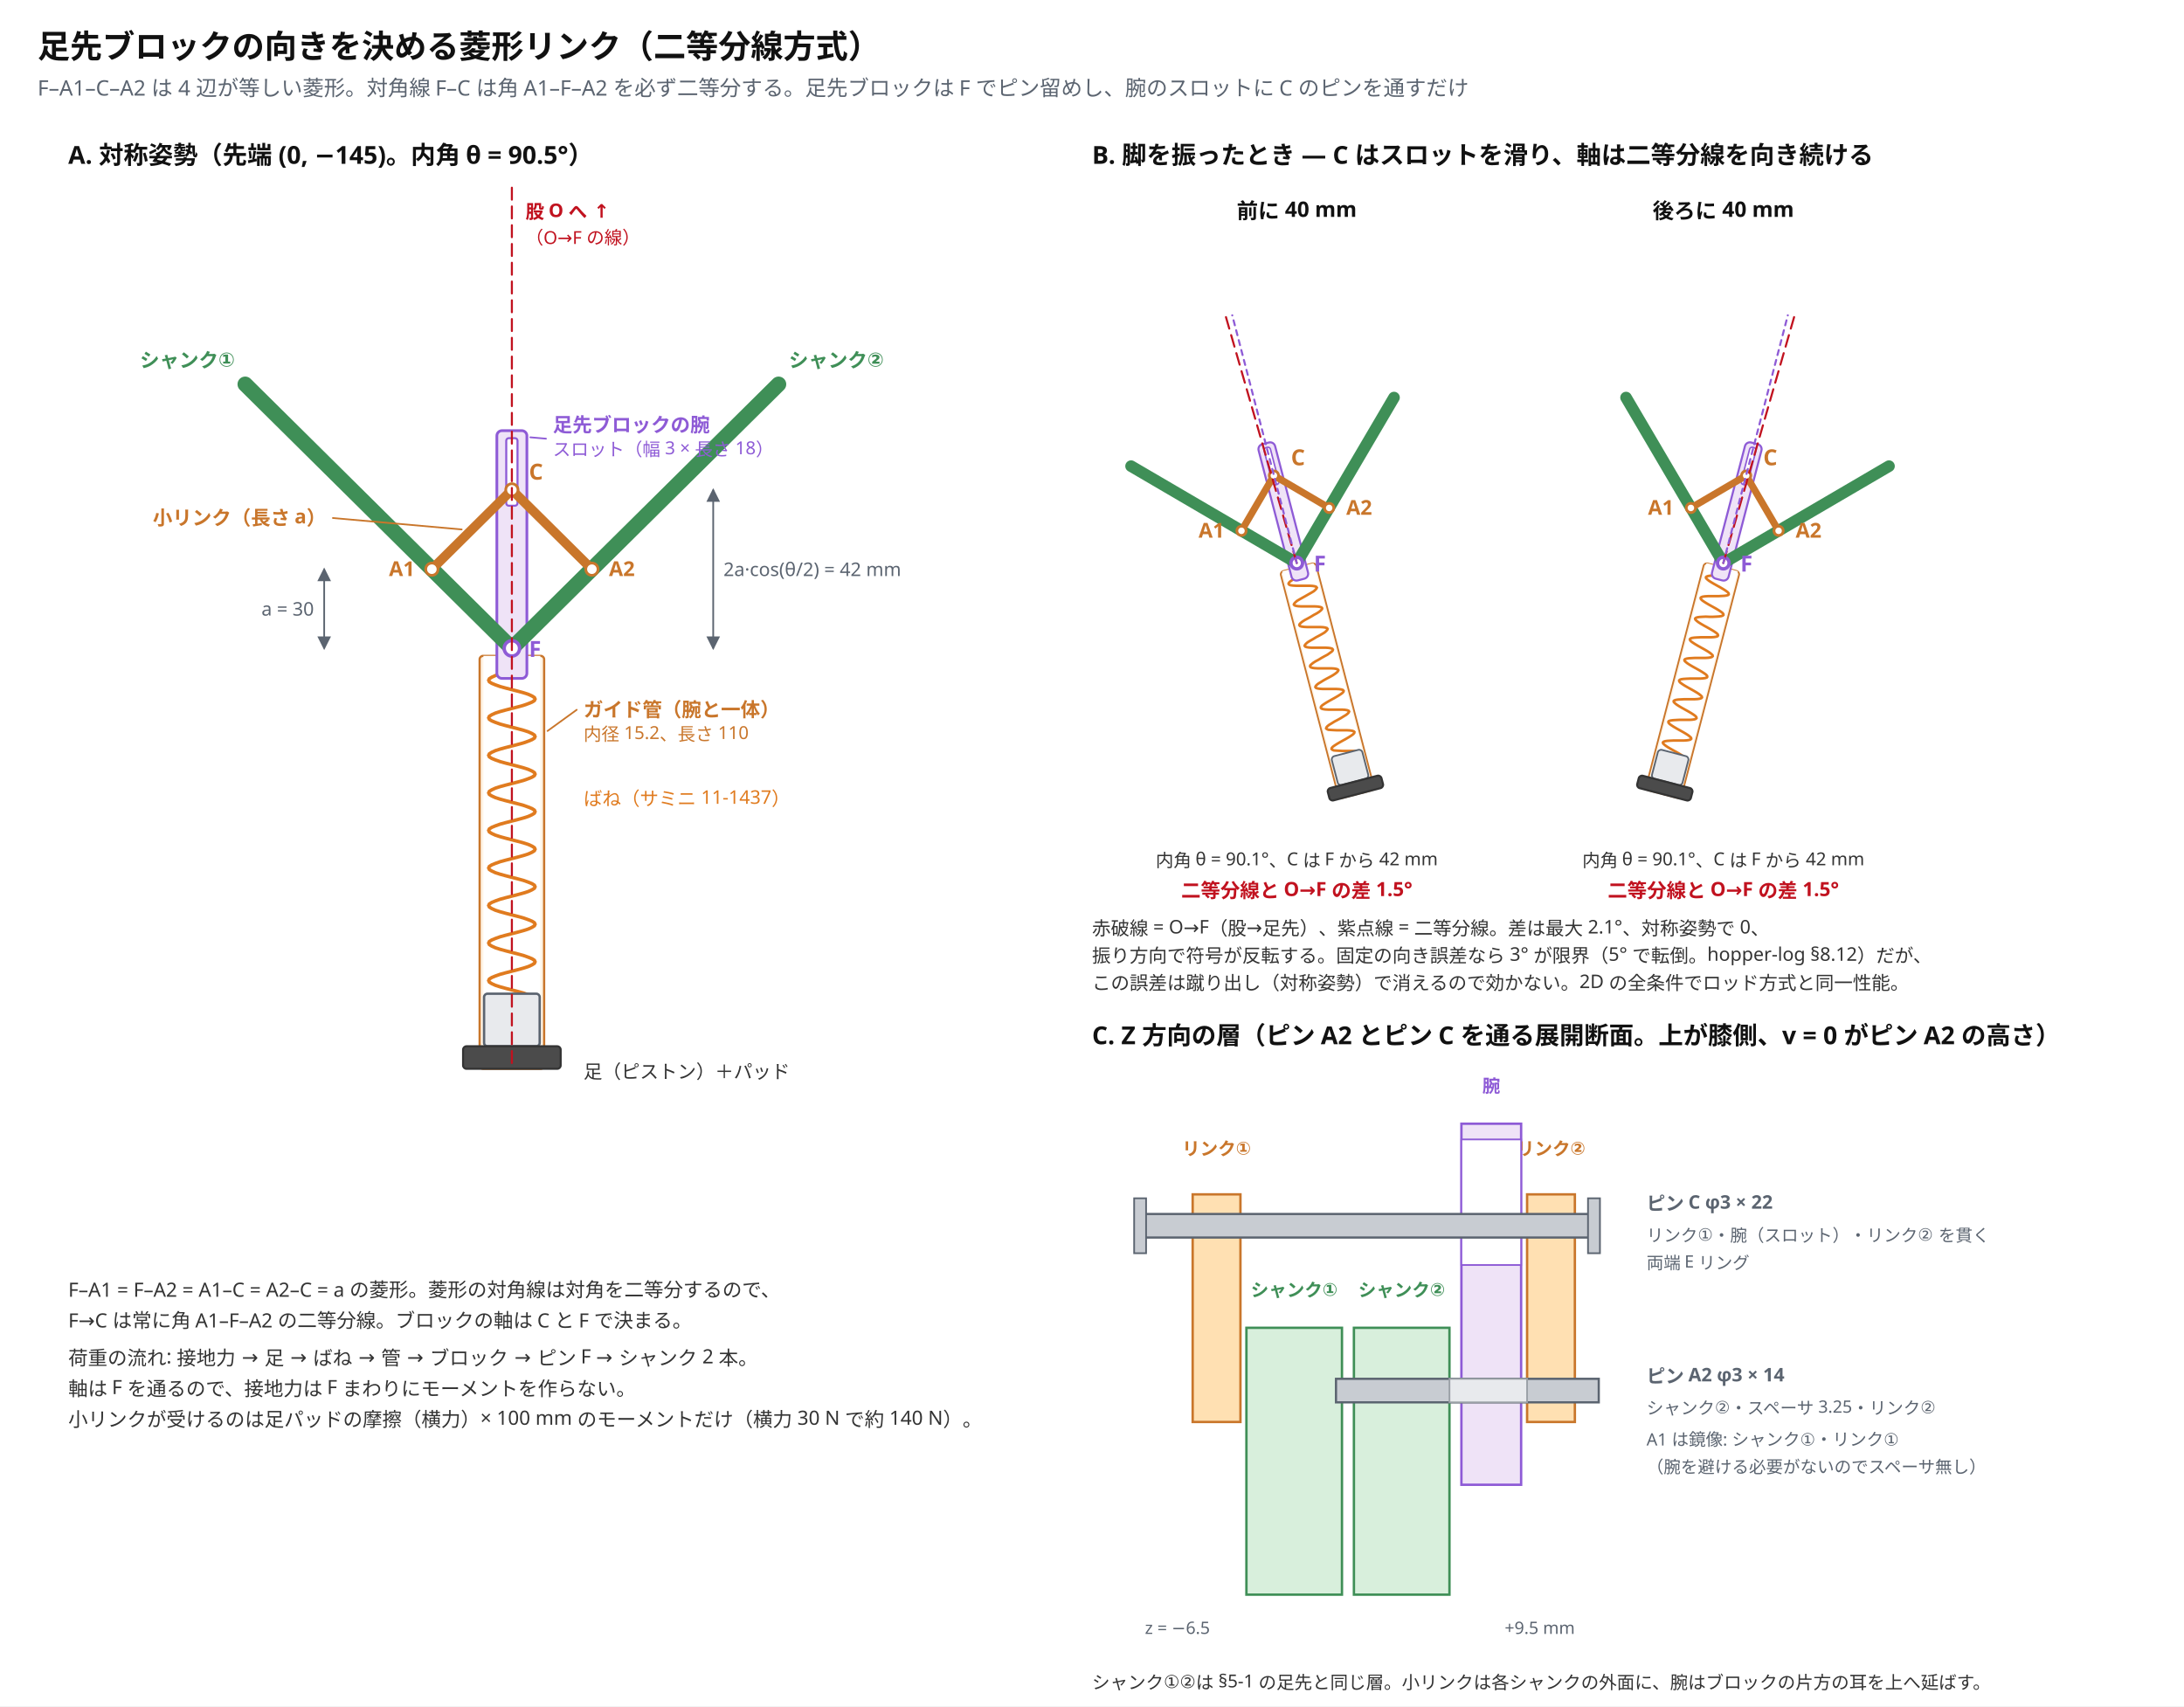
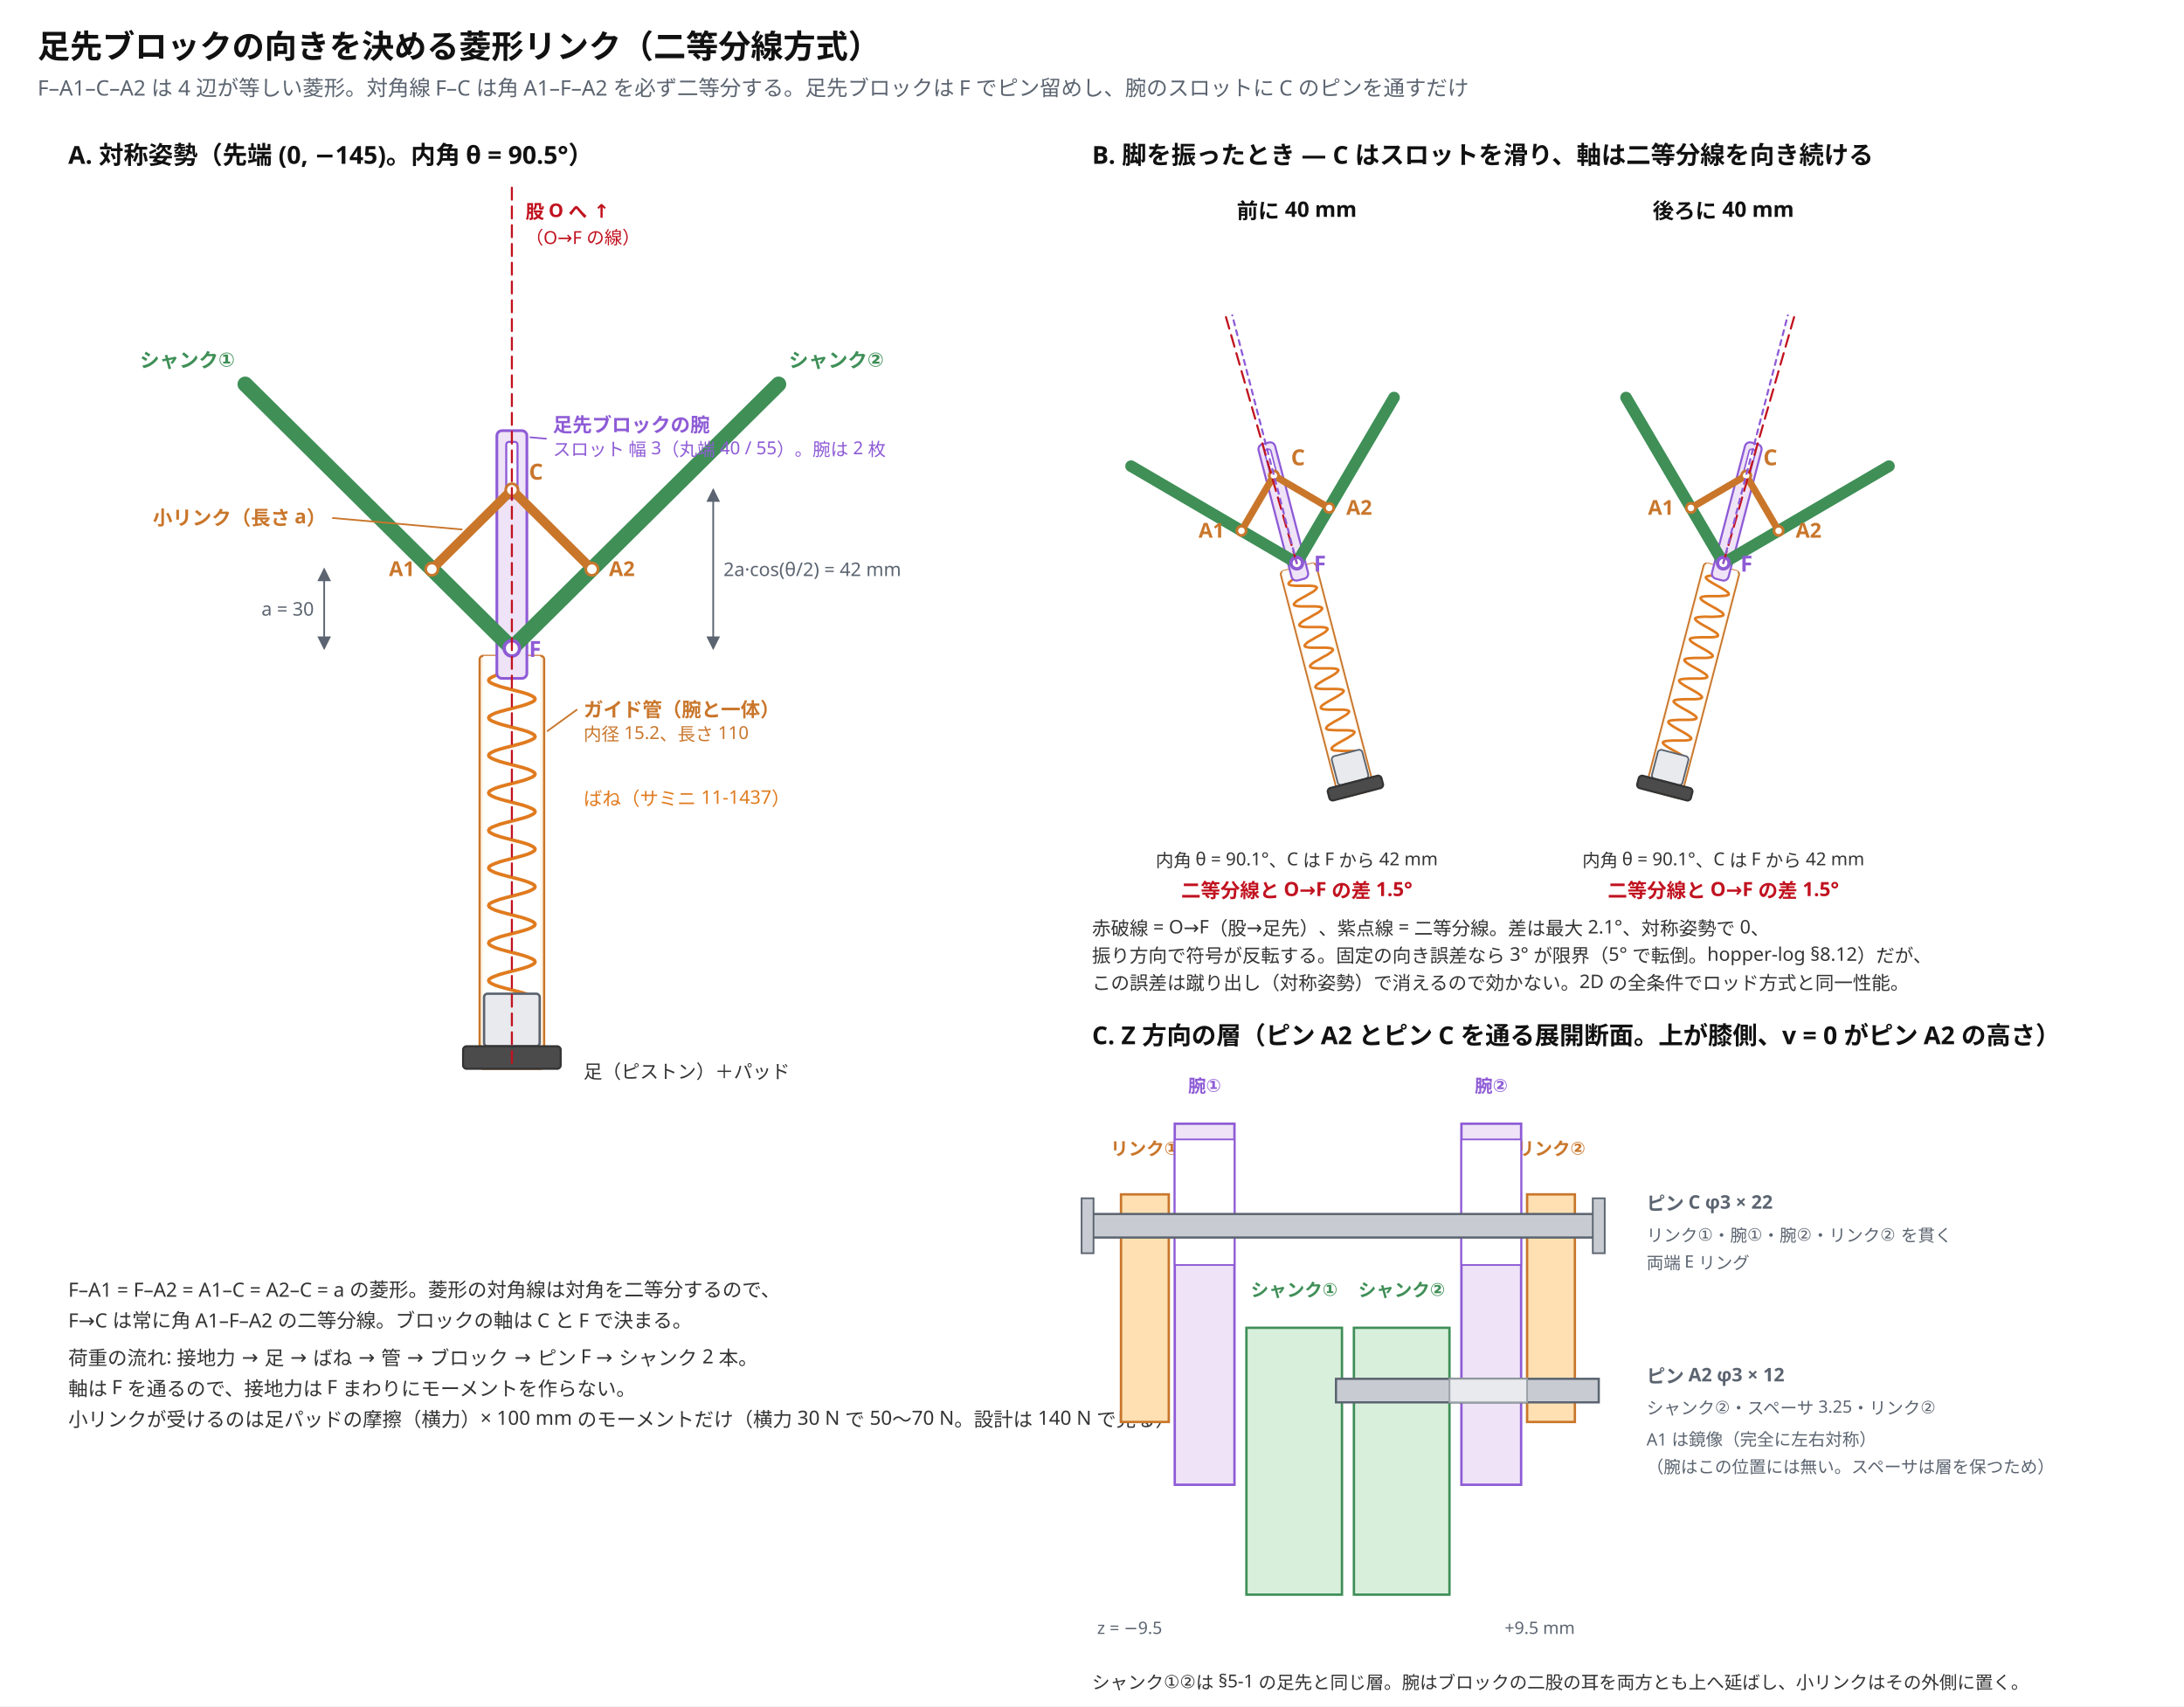
<svg xmlns="http://www.w3.org/2000/svg" width="1280" height="1000" viewBox="0 0 1280 1000" font-family="Segoe UI, Meiryo, sans-serif" font-size="12">
  <defs>
    <marker id="d1" markerWidth="8" markerHeight="8" refX="7" refY="4" orient="auto">
      <path d="M0,0 L8,4 L0,8 z" fill="#5b6470" />
    </marker>
    <marker id="d2" markerWidth="8" markerHeight="8" refX="1" refY="4" orient="auto">
      <path d="M8,0 L0,4 L8,8 z" fill="#5b6470" />
    </marker>
  </defs>
  <rect x="0.0" y="0.0" width="1280.0" height="1000.0" rx="0.0" fill="#ffffff" stroke="none" stroke-width="0.0" />
  <text x="22.0" y="34.0" font-size="19" fill="#111" text-anchor="start" font-weight="bold">足先ブロックの向きを決める菱形リンク（二等分線方式）</text>
  <text x="22.0" y="56.0" font-size="12.5" fill="#5b6470" text-anchor="start" font-weight="normal">F–A1–C–A2 は 4 辺が等しい菱形。対角線 F–C は角 A1–F–A2 を必ず二等分する。足先ブロックは F でピン留めし、腕のスロットに C のピンを通すだけ</text>
  <text x="40.0" y="96.0" font-size="14.5" fill="#111" text-anchor="start" font-weight="bold">A. 対称姿勢（先端 (0, −145)。内角 θ = 90.5°）</text>
  <g transform="translate(300.0,380.0) rotate(0.0)">
    <rect x="-18.9" y="4.4" width="37.8" height="242.0" rx="2.0" fill="#fff4e5" stroke="#c9762b" stroke-width="1.3" />
    <rect x="-16.7" y="4.4" width="33.4" height="242.0" rx="0.0" fill="#ffffff" stroke="none" stroke-width="0.0" />
  </g>
  <polyline points="300.0,393.2 296.5,394.1 293.2,395.0 290.4,395.9 288.2,396.9 286.8,397.8 286.4,398.7 286.8,399.6 288.2,400.5 290.4,401.4 293.2,402.4 296.5,403.3 300.0,404.2 303.5,405.1 306.8,406.0 309.6,406.9 311.8,407.9 313.2,408.8 313.6,409.7 313.2,410.6 311.8,411.5 309.6,412.4 306.8,413.4 303.5,414.3 300.0,415.2 296.5,416.1 293.2,417.0 290.4,417.9 288.2,418.9 286.8,419.8 286.4,420.7 286.8,421.6 288.2,422.5 290.4,423.4 293.2,424.4 296.5,425.3 300.0,426.2 303.5,427.1 306.8,428.0 309.6,428.9 311.8,429.9 313.2,430.8 313.6,431.7 313.2,432.6 311.8,433.5 309.6,434.4 306.8,435.4 303.5,436.3 300.0,437.2 296.5,438.1 293.2,439.0 290.4,439.9 288.2,440.9 286.8,441.8 286.4,442.7 286.8,443.6 288.2,444.5 290.4,445.4 293.2,446.4 296.5,447.3 300.0,448.2 303.5,449.1 306.8,450.0 309.6,450.9 311.8,451.9 313.2,452.8 313.6,453.7 313.2,454.6 311.8,455.5 309.6,456.4 306.8,457.4 303.5,458.3 300.0,459.2 296.5,460.1 293.2,461.0 290.4,461.9 288.2,462.9 286.8,463.8 286.4,464.7 286.8,465.6 288.2,466.5 290.4,467.5 293.2,468.4 296.5,469.3 300.0,470.2 303.5,471.1 306.8,472.0 309.6,473.0 311.8,473.9 313.2,474.8 313.6,475.7 313.2,476.6 311.8,477.5 309.6,478.5 306.8,479.4 303.5,480.3 300.0,481.2 296.5,482.1 293.2,483.0 290.4,484.0 288.2,484.9 286.8,485.8 286.4,486.7 286.8,487.6 288.2,488.5 290.4,489.5 293.2,490.4 296.5,491.3 300.0,492.2 303.5,493.1 306.8,494.0 309.6,494.9 311.8,495.9 313.2,496.8 313.6,497.7 313.2,498.6 311.8,499.5 309.6,500.5 306.8,501.4 303.5,502.3 300.0,503.2 296.5,504.1 293.2,505.0 290.4,506.0 288.2,506.9 286.8,507.8 286.4,508.7 286.8,509.6 288.2,510.5 290.4,511.5 293.2,512.4 296.5,513.3 300.0,514.2 303.5,515.1 306.8,516.0 309.6,517.0 311.8,517.9 313.2,518.8 313.6,519.7 313.2,520.6 311.8,521.5 309.6,522.5 306.8,523.4 303.5,524.3 300.0,525.2 296.5,526.1 293.2,527.0 290.4,528.0 288.2,528.9 286.8,529.8 286.4,530.7 286.8,531.6 288.2,532.5 290.4,533.5 293.2,534.4 296.5,535.3 300.0,536.2 303.5,537.1 306.8,538.0 309.6,539.0 311.8,539.9 313.2,540.8 313.6,541.7 313.2,542.6 311.8,543.5 309.6,544.5 306.8,545.4 303.5,546.3 300.0,547.2 296.5,548.1 293.2,549.0 290.4,550.0 288.2,550.9 286.8,551.8 286.4,552.7 286.8,553.6 288.2,554.5 290.4,555.5 293.2,556.4 296.5,557.3 300.0,558.2 303.5,559.1 306.8,560.0 309.6,561.0 311.8,561.9 313.2,562.8 313.6,563.7 313.2,564.6 311.8,565.5 309.6,566.5 306.8,567.4 303.5,568.3 300.0,569.2 296.5,570.1 293.2,571.0 290.4,572.0 288.2,572.9 286.8,573.8 286.4,574.7 286.8,575.6 288.2,576.5 290.4,577.5 293.2,578.4 296.5,579.3 300.0,580.2 303.5,581.1 306.8,582.0 309.6,583.0 311.8,583.9 313.2,584.8 313.6,585.7 313.2,586.6 311.8,587.5 309.6,588.5 306.8,589.4 303.5,590.3 300.0,591.2" fill="none" stroke="#e07b1f" stroke-width="2.0" />
  <g transform="translate(300.0,600.0) rotate(0.0)">
    <rect x="-16.3" y="-17.6" width="32.6" height="30.8" rx="2.0" fill="#e8eaed" stroke="#5b6470" stroke-width="1.4" />
    <rect x="-28.6" y="13.2" width="57.2" height="13.2" rx="2.0" fill="#4b4b4b" stroke="#333" stroke-width="1.2" />
  </g>
  <g transform="translate(300.0,380.0) rotate(0.0)">
    <rect x="-8.8" y="-127.6" width="17.6" height="145.2" rx="3.0" fill="#efe3f7" stroke="#8e5bd6" stroke-width="1.6" />
-     <rect x="-3.3" y="-123.2" width="6.6" height="39.6" rx="1.5" fill="#ffffff" stroke="#8e5bd6" stroke-width="1.2" />
+     <rect x="-3.3" y="-121.0" width="6.6" height="33.0" rx="1.5" fill="#ffffff" stroke="#8e5bd6" stroke-width="1.2" />
  </g>
  <line x1="300.0" y1="380.0" x2="143.7" y2="225.2" stroke="#3f8f57" stroke-width="9.0" stroke-linecap="round" />
  <line x1="300.0" y1="380.0" x2="456.3" y2="225.2" stroke="#3f8f57" stroke-width="9.0" stroke-linecap="round" />
  <line x1="253.1" y1="333.6" x2="300.0" y2="287.1" stroke="#c9762b" stroke-width="5.5" stroke-linecap="round" />
  <line x1="346.9" y1="333.6" x2="300.0" y2="287.1" stroke="#c9762b" stroke-width="5.5" stroke-linecap="round" />
  <circle cx="253.1" cy="333.6" r="3.6" fill="#ffffff" stroke="#c9762b" stroke-width="1.6" />
  <circle cx="346.9" cy="333.6" r="3.6" fill="#ffffff" stroke="#c9762b" stroke-width="1.6" />
  <circle cx="300.0" cy="287.1" r="3.6" fill="#ffffff" stroke="#c9762b" stroke-width="1.6" />
  <circle cx="300.0" cy="380.0" r="4.5" fill="#ffffff" stroke="#8e5bd6" stroke-width="2.0" />
  <text x="310.0" y="385.0" font-size="13" fill="#8e5bd6" text-anchor="start" font-weight="bold">F</text>
  <text x="243.1" y="337.6" font-size="12" fill="#c9762b" text-anchor="end" font-weight="bold">A1</text>
  <text x="356.9" y="337.6" font-size="12" fill="#c9762b" text-anchor="start" font-weight="bold">A2</text>
  <text x="310.0" y="281.1" font-size="13" fill="#c9762b" text-anchor="start" font-weight="bold">C</text>
  <line x1="300.0" y1="110.0" x2="300.0" y2="626.0" stroke="#c1121f" stroke-width="1.2" stroke-linecap="round" stroke-dasharray="7 4" />
  <text x="308.0" y="128.0" font-size="11" fill="#c1121f" text-anchor="start" font-weight="bold">股 O へ ↑</text>
  <text x="308.0" y="143.0" font-size="10.5" fill="#c1121f" text-anchor="start" font-weight="normal">（O→F の線）</text>
  <line x1="418.0" y1="287.1" x2="418.0" y2="380.0" stroke="#5b6470" stroke-width="1" marker-start="url(#d2)" marker-end="url(#d1)" />
  <text x="424.0" y="337.6" font-size="11" fill="#5b6470" text-anchor="start" font-weight="normal">2a·cos(θ/2) = 42 mm</text>
  <line x1="190.0" y1="333.6" x2="190.0" y2="380.0" stroke="#5b6470" stroke-width="1" marker-start="url(#d2)" marker-end="url(#d1)" />
  <text x="184.0" y="360.8" font-size="11" fill="#5b6470" text-anchor="end" font-weight="normal">a = 30</text>
  <text x="137.7" y="215.2" font-size="11.5" fill="#3f8f57" text-anchor="end" font-weight="bold">シャンク①</text>
  <text x="462.3" y="215.2" font-size="11.5" fill="#3f8f57" text-anchor="start" font-weight="bold">シャンク②</text>
  <text x="191.1" y="307.6" font-size="11.5" fill="#c9762b" text-anchor="end" font-weight="bold">小リンク（長さ a）</text>
  <line x1="195.1" y1="303.6" x2="270.6" y2="310.3" stroke="#c9762b" stroke-width="1.0" stroke-linecap="round" />
  <text x="324.0" y="253.1" font-size="11.5" fill="#8e5bd6" text-anchor="start" font-weight="bold">足先ブロックの腕</text>
-   <text x="324.0" y="267.1" font-size="10.5" fill="#8e5bd6" text-anchor="start" font-weight="normal">スロット（幅 3 × 長さ 18）</text>
+   <text x="324.0" y="267.1" font-size="10.5" fill="#8e5bd6" text-anchor="start" font-weight="normal">スロット 幅 3（丸端 40 / 55）。腕は 2 枚</text>
  <line x1="320.0" y1="257.1" x2="310.8" y2="256.3" stroke="#8e5bd6" stroke-width="1.0" stroke-linecap="round" />
  <text x="342.0" y="420.0" font-size="11.5" fill="#c9762b" text-anchor="start" font-weight="bold">ガイド管（腕と一体）</text>
  <text x="342.0" y="434.0" font-size="10.5" fill="#c9762b" text-anchor="start" font-weight="normal">内径 15.2、長さ 110</text>
  <line x1="338.0" y1="416.0" x2="320.9" y2="428.4" stroke="#c9762b" stroke-width="1.0" stroke-linecap="round" />
  <text x="342.0" y="472.0" font-size="11" fill="#e07b1f" text-anchor="start" font-weight="normal">ばね（サミニ 11-1437）</text>
  <text x="342.0" y="632.0" font-size="11" fill="#333" text-anchor="start" font-weight="normal">足（ピストン）＋パッド</text>
  <text x="40.0" y="760.0" font-size="11.5" fill="#333" text-anchor="start" font-weight="normal">F–A1 = F–A2 = A1–C = A2–C = a の菱形。菱形の対角線は対角を二等分するので、</text>
  <text x="40.0" y="778.0" font-size="11.5" fill="#333" text-anchor="start" font-weight="normal">F→C は常に角 A1–F–A2 の二等分線。ブロックの軸は C と F で決まる。</text>
  <text x="40.0" y="800.0" font-size="11.5" fill="#333" text-anchor="start" font-weight="normal">荷重の流れ: 接地力 → 足 → ばね → 管 → ブロック → ピン F → シャンク 2 本。</text>
  <text x="40.0" y="818.0" font-size="11.5" fill="#333" text-anchor="start" font-weight="normal">軸は F を通るので、接地力は F まわりにモーメントを作らない。</text>
-   <text x="40.0" y="836.0" font-size="11.5" fill="#333" text-anchor="start" font-weight="normal">小リンクが受けるのは足パッドの摩擦（横力）× 100 mm のモーメントだけ（横力 30 N で約 140 N）。</text>
+   <text x="40.0" y="836.0" font-size="11.5" fill="#333" text-anchor="start" font-weight="normal">小リンクが受けるのは足パッドの摩擦（横力）× 100 mm のモーメントだけ（横力 30 N で 50〜70 N。設計は 140 N で見る）。</text>
  <text x="640.0" y="96.0" font-size="14.5" fill="#111" text-anchor="start" font-weight="bold">B. 脚を振ったとき — C はスロットを滑り、軸は二等分線を向き続ける</text>
  <g transform="translate(760.0,330.0) rotate(-14.6)">
    <rect x="-10.8" y="2.5" width="21.5" height="137.5" rx="2.0" fill="#fff4e5" stroke="#c9762b" stroke-width="1.0" />
    <rect x="-9.5" y="2.5" width="19.0" height="137.5" rx="0.0" fill="#ffffff" stroke="none" stroke-width="0.0" />
  </g>
  <polyline points="761.9,337.3 760.1,338.3 758.4,339.2 757.0,340.2 755.9,341.0 755.3,341.7 755.2,342.2 755.6,342.7 756.4,343.0 757.8,343.2 759.5,343.3 761.4,343.3 763.5,343.3 765.5,343.3 767.5,343.3 769.2,343.4 770.5,343.6 771.4,343.9 771.8,344.4 771.6,344.9 771.0,345.6 770.0,346.5 768.5,347.4 766.9,348.3 765.0,349.4 763.2,350.4 761.6,351.3 760.1,352.2 759.1,353.1 758.5,353.8 758.3,354.3 758.7,354.8 759.6,355.1 760.9,355.3 762.6,355.4 764.5,355.4 766.6,355.4 768.7,355.4 770.6,355.4 772.3,355.5 773.6,355.7 774.5,356.0 774.9,356.5 774.8,357.0 774.2,357.7 773.1,358.6 771.7,359.5 770.0,360.4 768.2,361.5 766.4,362.5 764.7,363.4 763.3,364.3 762.2,365.2 761.6,365.9 761.5,366.4 761.9,366.9 762.7,367.2 764.1,367.4 765.8,367.5 767.7,367.5 769.8,367.5 771.8,367.5 773.8,367.5 775.5,367.6 776.8,367.8 777.7,368.1 778.1,368.6 777.9,369.1 777.3,369.8 776.3,370.7 774.8,371.6 773.2,372.5 771.3,373.5 769.5,374.6 767.9,375.5 766.4,376.4 765.4,377.3 764.8,378.0 764.6,378.5 765.0,379.0 765.9,379.3 767.2,379.5 768.9,379.6 770.8,379.6 772.9,379.6 775.0,379.6 776.9,379.6 778.6,379.7 779.9,379.9 780.8,380.2 781.2,380.7 781.1,381.2 780.5,381.9 779.4,382.7 778.0,383.7 776.3,384.6 774.5,385.6 772.7,386.7 771.0,387.6 769.6,388.5 768.5,389.4 767.9,390.0 767.8,390.6 768.2,391.1 769.1,391.4 770.4,391.6 772.1,391.7 774.0,391.7 776.1,391.7 778.1,391.7 780.1,391.7 781.8,391.8 783.1,392.0 784.0,392.3 784.4,392.8 784.2,393.3 783.6,394.0 782.6,394.8 781.1,395.8 779.5,396.7 777.6,397.7 775.8,398.7 774.2,399.7 772.7,400.6 771.7,401.4 771.1,402.1 770.9,402.7 771.3,403.2 772.2,403.5 773.5,403.7 775.2,403.8 777.2,403.8 779.2,403.8 781.3,403.8 783.2,403.8 784.9,403.9 786.2,404.1 787.1,404.4 787.5,404.9 787.4,405.4 786.8,406.1 785.7,406.9 784.3,407.8 782.6,408.8 780.8,409.8 779.0,410.8 777.3,411.8 775.9,412.7 774.8,413.5 774.2,414.2 774.1,414.8 774.5,415.3 775.4,415.6 776.7,415.8 778.4,415.9 780.3,415.9 782.4,415.9 784.4,415.9 786.4,415.9 788.1,416.0 789.4,416.2 790.3,416.5 790.7,417.0 790.5,417.5 789.9,418.2 788.9,419.0 787.4,419.9 785.8,420.9 784.0,421.9 782.1,422.9 780.5,423.9 779.0,424.8 778.0,425.6 777.4,426.3 777.2,426.9 777.6,427.3 778.5,427.7 779.8,427.8 781.5,427.9 783.5,428.0 785.5,428.0 787.6,428.0 789.5,428.0 791.2,428.1 792.5,428.3 793.4,428.6 793.8,429.0 793.7,429.6 793.1,430.3 792.0,431.1 790.6,432.0 788.9,433.0 787.1,434.0 785.3,435.0 783.6,436.0 782.2,436.9 781.1,437.7 780.5,438.4 780.4,439.0 780.8,439.4 781.7,439.8 783.0,439.9 784.7,440.0 786.6,440.1 788.7,440.1 790.8,440.1 792.7,440.1 794.4,440.2 795.7,440.4 796.6,440.7 797.0,441.1 796.8,441.7 796.2,442.4 795.2,443.2 793.7,444.1 792.1,445.1 790.3,446.1" fill="none" stroke="#e07b1f" stroke-width="1.5" />
  <g transform="translate(791.5,451.0) rotate(-14.6)">
    <rect x="-9.2" y="-10.0" width="18.5" height="17.5" rx="2.0" fill="#e8eaed" stroke="#5b6470" stroke-width="1.0" />
    <rect x="-16.2" y="7.5" width="32.5" height="7.5" rx="2.0" fill="#4b4b4b" stroke="#333" stroke-width="1.2" />
  </g>
  <g transform="translate(760.0,330.0) rotate(-14.6)">
    <rect x="-5.0" y="-72.5" width="10.0" height="82.5" rx="3.0" fill="#efe3f7" stroke="#8e5bd6" stroke-width="1.2" />
-     <rect x="-1.9" y="-70.0" width="3.8" height="22.5" rx="1.5" fill="#ffffff" stroke="#8e5bd6" stroke-width="0.9" />
+     <rect x="-1.9" y="-68.8" width="3.8" height="18.8" rx="1.5" fill="#ffffff" stroke="#8e5bd6" stroke-width="0.9" />
  </g>
  <line x1="760.0" y1="330.0" x2="662.9" y2="273.2" stroke="#3f8f57" stroke-width="6.8" stroke-linecap="round" />
  <line x1="760.0" y1="330.0" x2="817.0" y2="233.0" stroke="#3f8f57" stroke-width="6.8" stroke-linecap="round" />
  <line x1="727.6" y1="311.1" x2="746.6" y2="278.7" stroke="#c9762b" stroke-width="4.1" stroke-linecap="round" />
  <line x1="779.0" y1="297.7" x2="746.6" y2="278.7" stroke="#c9762b" stroke-width="4.1" stroke-linecap="round" />
  <circle cx="727.6" cy="311.1" r="2.7" fill="#ffffff" stroke="#c9762b" stroke-width="1.6" />
  <circle cx="779.0" cy="297.7" r="2.7" fill="#ffffff" stroke="#c9762b" stroke-width="1.6" />
  <circle cx="746.6" cy="278.7" r="2.7" fill="#ffffff" stroke="#c9762b" stroke-width="1.6" />
  <circle cx="760.0" cy="330.0" r="3.4" fill="#ffffff" stroke="#8e5bd6" stroke-width="2.0" />
  <text x="770.0" y="335.0" font-size="13" fill="#8e5bd6" text-anchor="start" font-weight="bold">F</text>
  <text x="717.6" y="315.1" font-size="12" fill="#c9762b" text-anchor="end" font-weight="bold">A1</text>
  <text x="789.0" y="301.7" font-size="12" fill="#c9762b" text-anchor="start" font-weight="bold">A2</text>
  <text x="756.6" y="272.7" font-size="13" fill="#c9762b" text-anchor="start" font-weight="bold">C</text>
  <text x="760.0" y="128.0" font-size="12.5" fill="#111" text-anchor="middle" font-weight="bold">前に 40 mm</text>
  <line x1="760.0" y1="330.0" x2="718.5" y2="185.8" stroke="#c1121f" stroke-width="1.2" stroke-linecap="round" stroke-dasharray="7 4" />
  <line x1="760.0" y1="330.0" x2="722.2" y2="184.8" stroke="#8e5bd6" stroke-width="1.2" stroke-linecap="round" stroke-dasharray="3 3" />
  <text x="760.0" y="508.0" font-size="10.5" fill="#333" text-anchor="middle" font-weight="normal">内角 θ = 90.1°、C は F から 42 mm</text>
  <text x="760.0" y="526.0" font-size="11.5" fill="#c1121f" text-anchor="middle" font-weight="bold">二等分線と O→F の差 1.5°</text>
  <g transform="translate(1010.0,330.0) rotate(14.6)">
    <rect x="-10.8" y="2.5" width="21.5" height="137.5" rx="2.0" fill="#fff4e5" stroke="#c9762b" stroke-width="1.0" />
    <rect x="-9.5" y="2.5" width="19.0" height="137.5" rx="0.0" fill="#ffffff" stroke="none" stroke-width="0.0" />
  </g>
  <polyline points="1008.1,337.3 1006.0,337.3 1004.1,337.3 1002.4,337.4 1001.1,337.6 1000.2,337.9 999.8,338.3 999.9,338.9 1000.6,339.6 1001.6,340.4 1003.0,341.3 1004.7,342.3 1006.5,343.3 1008.3,344.3 1010.0,345.3 1011.4,346.2 1012.5,347.0 1013.1,347.7 1013.2,348.3 1012.9,348.7 1012.0,349.0 1010.7,349.2 1009.0,349.3 1007.0,349.4 1005.0,349.4 1002.9,349.4 1000.9,349.4 999.3,349.5 997.9,349.7 997.1,350.0 996.7,350.4 996.8,351.0 997.4,351.7 998.5,352.5 999.9,353.4 1001.6,354.4 1003.4,355.4 1005.2,356.4 1006.9,357.4 1008.3,358.3 1009.4,359.1 1010.0,359.8 1010.1,360.4 1009.7,360.8 1008.8,361.1 1007.5,361.3 1005.8,361.4 1003.9,361.5 1001.8,361.5 999.7,361.4 997.8,361.5 996.1,361.6 994.8,361.8 993.9,362.1 993.5,362.5 993.6,363.1 994.3,363.8 995.3,364.6 996.7,365.5 998.4,366.5 1000.2,367.5 1002.0,368.5 1003.7,369.5 1005.1,370.4 1006.2,371.2 1006.8,371.9 1006.9,372.5 1006.6,372.9 1005.7,373.2 1004.4,373.4 1002.7,373.5 1000.7,373.5 998.7,373.5 996.6,373.5 994.6,373.6 993.0,373.7 991.6,373.9 990.8,374.2 990.4,374.6 990.5,375.2 991.1,375.9 992.2,376.7 993.6,377.6 995.3,378.6 997.1,379.6 998.9,380.6 1000.6,381.6 1002.0,382.5 1003.0,383.3 1003.7,384.0 1003.8,384.6 1003.4,385.0 1002.5,385.3 1001.2,385.5 999.5,385.6 997.6,385.6 995.5,385.6 993.4,385.6 991.5,385.7 989.8,385.8 988.5,386.0 987.6,386.3 987.2,386.7 987.3,387.3 988.0,388.0 989.0,388.8 990.4,389.7 992.1,390.7 993.9,391.7 995.7,392.7 997.4,393.7 998.8,394.6 999.9,395.4 1000.5,396.1 1000.6,396.7 1000.3,397.1 999.4,397.4 998.0,397.6 996.4,397.7 994.4,397.7 992.4,397.7 990.3,397.7 988.3,397.8 986.7,397.9 985.3,398.1 984.5,398.4 984.1,398.8 984.2,399.4 984.8,400.1 985.9,400.9 987.3,401.8 989.0,402.8 990.8,403.8 992.6,404.8 994.3,405.8 995.7,406.7 996.7,407.5 997.4,408.2 997.5,408.8 997.1,409.2 996.2,409.5 994.9,409.7 993.2,409.8 991.3,409.8 989.2,409.8 987.1,409.8 985.2,409.9 983.5,410.0 982.2,410.2 981.3,410.5 980.9,410.9 981.0,411.5 981.7,412.2 982.7,413.0 984.1,413.9 985.8,414.9 987.6,415.9 989.4,416.9 991.1,417.9 992.5,418.8 993.6,419.6 994.2,420.3 994.3,420.9 993.9,421.3 993.1,421.6 991.7,421.8 990.1,421.9 988.1,421.9 986.0,421.9 984.0,421.9 982.0,422.0 980.4,422.1 979.0,422.3 978.1,422.6 977.8,423.0 977.9,423.6 978.5,424.3 979.6,425.1 981.0,426.0 982.7,427.0 984.5,428.0 986.3,429.0 988.0,430.0 989.4,430.9 990.4,431.7 991.1,432.4 991.2,433.0 990.8,433.4 989.9,433.7 988.6,433.9 986.9,434.0 985.0,434.0 982.9,434.0 980.8,434.0 978.9,434.1 977.2,434.2 975.9,434.4 975.0,434.7 974.6,435.1 974.7,435.7 975.4,436.4 976.4,437.2 977.8,438.1 979.5,439.1 981.3,440.1 983.1,441.1 984.8,442.1 986.2,443.0 987.3,443.8 987.9,444.5 988.0,445.1 987.6,445.5 986.8,445.8 985.4,446.0 983.8,446.1 981.8,446.1 979.7,446.1" fill="none" stroke="#e07b1f" stroke-width="1.5" />
  <g transform="translate(978.5,451.0) rotate(14.6)">
    <rect x="-9.2" y="-10.0" width="18.5" height="17.5" rx="2.0" fill="#e8eaed" stroke="#5b6470" stroke-width="1.0" />
    <rect x="-16.2" y="7.5" width="32.5" height="7.5" rx="2.0" fill="#4b4b4b" stroke="#333" stroke-width="1.2" />
  </g>
  <g transform="translate(1010.0,330.0) rotate(14.6)">
    <rect x="-5.0" y="-72.5" width="10.0" height="82.5" rx="3.0" fill="#efe3f7" stroke="#8e5bd6" stroke-width="1.2" />
-     <rect x="-1.9" y="-70.0" width="3.8" height="22.5" rx="1.5" fill="#ffffff" stroke="#8e5bd6" stroke-width="0.9" />
+     <rect x="-1.9" y="-68.8" width="3.8" height="18.8" rx="1.5" fill="#ffffff" stroke="#8e5bd6" stroke-width="0.9" />
  </g>
  <line x1="1010.0" y1="330.0" x2="953.0" y2="233.0" stroke="#3f8f57" stroke-width="6.8" stroke-linecap="round" />
  <line x1="1010.0" y1="330.0" x2="1107.1" y2="273.2" stroke="#3f8f57" stroke-width="6.8" stroke-linecap="round" />
  <line x1="991.0" y1="297.7" x2="1023.4" y2="278.7" stroke="#c9762b" stroke-width="4.1" stroke-linecap="round" />
  <line x1="1042.4" y1="311.1" x2="1023.4" y2="278.7" stroke="#c9762b" stroke-width="4.1" stroke-linecap="round" />
  <circle cx="991.0" cy="297.7" r="2.7" fill="#ffffff" stroke="#c9762b" stroke-width="1.6" />
  <circle cx="1042.4" cy="311.1" r="2.7" fill="#ffffff" stroke="#c9762b" stroke-width="1.6" />
  <circle cx="1023.4" cy="278.7" r="2.7" fill="#ffffff" stroke="#c9762b" stroke-width="1.6" />
  <circle cx="1010.0" cy="330.0" r="3.4" fill="#ffffff" stroke="#8e5bd6" stroke-width="2.0" />
  <text x="1020.0" y="335.0" font-size="13" fill="#8e5bd6" text-anchor="start" font-weight="bold">F</text>
  <text x="981.0" y="301.7" font-size="12" fill="#c9762b" text-anchor="end" font-weight="bold">A1</text>
  <text x="1052.4" y="315.1" font-size="12" fill="#c9762b" text-anchor="start" font-weight="bold">A2</text>
  <text x="1033.4" y="272.7" font-size="13" fill="#c9762b" text-anchor="start" font-weight="bold">C</text>
  <text x="1010.0" y="128.0" font-size="12.5" fill="#111" text-anchor="middle" font-weight="bold">後ろに 40 mm</text>
  <line x1="1010.0" y1="330.0" x2="1051.5" y2="185.8" stroke="#c1121f" stroke-width="1.2" stroke-linecap="round" stroke-dasharray="7 4" />
  <line x1="1010.0" y1="330.0" x2="1047.8" y2="184.8" stroke="#8e5bd6" stroke-width="1.2" stroke-linecap="round" stroke-dasharray="3 3" />
  <text x="1010.0" y="508.0" font-size="10.5" fill="#333" text-anchor="middle" font-weight="normal">内角 θ = 90.1°、C は F から 42 mm</text>
  <text x="1010.0" y="526.0" font-size="11.5" fill="#c1121f" text-anchor="middle" font-weight="bold">二等分線と O→F の差 1.5°</text>
  <text x="640.0" y="548.0" font-size="11" fill="#333" text-anchor="start" font-weight="normal">赤破線 = O→F（股→足先）、紫点線 = 二等分線。差は最大 2.1°、対称姿勢で 0、</text>
  <text x="640.0" y="564.0" font-size="11" fill="#333" text-anchor="start" font-weight="normal">振り方向で符号が反転する。固定の向き誤差なら 3° が限界（5° で転倒。hopper-log §8.12）だが、</text>
  <text x="640.0" y="580.0" font-size="11" fill="#333" text-anchor="start" font-weight="normal">この誤差は蹴り出し（対称姿勢）で消えるので効かない。2D の全条件でロッド方式と同一性能。</text>
  <text x="640.0" y="612.0" font-size="14.5" fill="#111" text-anchor="start" font-weight="bold">C. Z 方向の層（ピン A2 とピン C を通る展開断面。上が膝側、v = 0 がピン A2 の高さ）</text>
-   <rect x="699.0" y="700.0" width="28.0" height="133.4" rx="0.0" fill="#ffe0b2" stroke="#c9762b" stroke-width="1.4" />
-   <text x="713.0" y="677.0" font-size="10.5" fill="#c9762b" text-anchor="middle" font-weight="bold">リンク①</text>
+   <rect x="657.0" y="700.0" width="28.0" height="133.4" rx="0.0" fill="#ffe0b2" stroke="#c9762b" stroke-width="1.4" />
+   <text x="671.0" y="677.0" font-size="10.5" fill="#c9762b" text-anchor="middle" font-weight="bold">リンク①</text>
+   <rect x="688.5" y="658.6" width="35.0" height="211.6" rx="0.0" fill="#efe3f7" stroke="#8e5bd6" stroke-width="1.4" />
+   <text x="706.0" y="640.2" font-size="10.5" fill="#8e5bd6" text-anchor="middle" font-weight="bold">腕①</text>
  <rect x="730.5" y="778.2" width="56.0" height="156.4" rx="0.0" fill="#d8efdc" stroke="#3f8f57" stroke-width="1.4" />
  <text x="758.5" y="759.8" font-size="10.5" fill="#3f8f57" text-anchor="middle" font-weight="bold">シャンク①</text>
  <rect x="793.5" y="778.2" width="56.0" height="156.4" rx="0.0" fill="#d8efdc" stroke="#3f8f57" stroke-width="1.4" />
  <text x="821.5" y="759.8" font-size="10.5" fill="#3f8f57" text-anchor="middle" font-weight="bold">シャンク②</text>
  <rect x="856.5" y="658.6" width="35.0" height="211.6" rx="0.0" fill="#efe3f7" stroke="#8e5bd6" stroke-width="1.4" />
-   <text x="874.0" y="640.2" font-size="10.5" fill="#8e5bd6" text-anchor="middle" font-weight="bold">腕</text>
+   <text x="874.0" y="640.2" font-size="10.5" fill="#8e5bd6" text-anchor="middle" font-weight="bold">腕②</text>
  <rect x="895.0" y="700.0" width="28.0" height="133.4" rx="0.0" fill="#ffe0b2" stroke="#c9762b" stroke-width="1.4" />
  <text x="909.0" y="677.0" font-size="10.5" fill="#c9762b" text-anchor="middle" font-weight="bold">リンク②</text>
+   <rect x="688.5" y="667.8" width="35.0" height="73.6" rx="0.0" fill="#ffffff" stroke="#8e5bd6" stroke-width="1.0" />
  <rect x="856.5" y="667.8" width="35.0" height="73.6" rx="0.0" fill="#ffffff" stroke="#8e5bd6" stroke-width="1.0" />
-   <rect x="671.0" y="711.5" width="266.0" height="13.8" rx="0.0" fill="#c8ccd2" stroke="#5b6470" stroke-width="1.3" />
-   <rect x="664.7" y="702.3" width="7.0" height="32.2" rx="0.0" fill="#c8ccd2" stroke="#5b6470" stroke-width="1.0" />
-   <rect x="930.7" y="702.3" width="7.0" height="32.2" rx="0.0" fill="#c8ccd2" stroke="#5b6470" stroke-width="1.0" />
+   <rect x="640.2" y="711.5" width="299.6" height="13.8" rx="0.0" fill="#c8ccd2" stroke="#5b6470" stroke-width="1.3" />
+   <rect x="633.9" y="702.3" width="7.0" height="32.2" rx="0.0" fill="#c8ccd2" stroke="#5b6470" stroke-width="1.0" />
+   <rect x="933.5" y="702.3" width="7.0" height="32.2" rx="0.0" fill="#c8ccd2" stroke="#5b6470" stroke-width="1.0" />
  <rect x="783.0" y="808.1" width="154.0" height="13.8" rx="0.0" fill="#c8ccd2" stroke="#5b6470" stroke-width="1.3" />
  <rect x="849.5" y="808.1" width="45.5" height="13.8" rx="0.0" fill="#e8eaed" stroke="#9aa0a6" stroke-width="1.0" />
  <text x="965.0" y="709.2" font-size="11" fill="#5b6470" text-anchor="start" font-weight="bold">ピン C φ3 × 22</text>
-   <text x="965.0" y="727.6" font-size="10" fill="#5b6470" text-anchor="start" font-weight="normal">リンク①・腕（スロット）・リンク② を貫く</text>
+   <text x="965.0" y="727.6" font-size="10" fill="#5b6470" text-anchor="start" font-weight="normal">リンク①・腕①・腕②・リンク② を貫く</text>
  <text x="965.0" y="743.7" font-size="10" fill="#5b6470" text-anchor="start" font-weight="normal">両端 E リング</text>
-   <text x="965.0" y="810.4" font-size="11" fill="#5b6470" text-anchor="start" font-weight="bold">ピン A2 φ3 × 14</text>
+   <text x="965.0" y="810.4" font-size="11" fill="#5b6470" text-anchor="start" font-weight="bold">ピン A2 φ3 × 12</text>
  <text x="965.0" y="828.8" font-size="10" fill="#5b6470" text-anchor="start" font-weight="normal">シャンク②・スペーサ 3.25・リンク②</text>
-   <text x="965.0" y="847.2" font-size="10" fill="#5b6470" text-anchor="start" font-weight="normal">A1 は鏡像: シャンク①・リンク①</text>
-   <text x="965.0" y="863.3" font-size="10" fill="#5b6470" text-anchor="start" font-weight="normal">（腕を避ける必要がないのでスペーサ無し）</text>
-   <text x="671.0" y="957.6" font-size="10" fill="#5b6470" text-anchor="start" font-weight="normal">z = −6.5</text>
+   <text x="965.0" y="847.2" font-size="10" fill="#5b6470" text-anchor="start" font-weight="normal">A1 は鏡像（完全に左右対称）</text>
+   <text x="965.0" y="863.3" font-size="10" fill="#5b6470" text-anchor="start" font-weight="normal">（腕はこの位置には無い。スペーサは層を保つため）</text>
+   <text x="643.0" y="957.6" font-size="10" fill="#5b6470" text-anchor="start" font-weight="normal">z = −9.5</text>
  <text x="923.0" y="957.6" font-size="10" fill="#5b6470" text-anchor="end" font-weight="normal">+9.5 mm</text>
-   <text x="640.0" y="989.8" font-size="10.5" fill="#333" text-anchor="start" font-weight="normal">シャンク①②は §5-1 の足先と同じ層。小リンクは各シャンクの外面に、腕はブロックの片方の耳を上へ延ばす。</text>
+   <text x="640.0" y="989.8" font-size="10.5" fill="#333" text-anchor="start" font-weight="normal">シャンク①②は §5-1 の足先と同じ層。腕はブロックの二股の耳を両方とも上へ延ばし、小リンクはその外側に置く。</text>
</svg>
